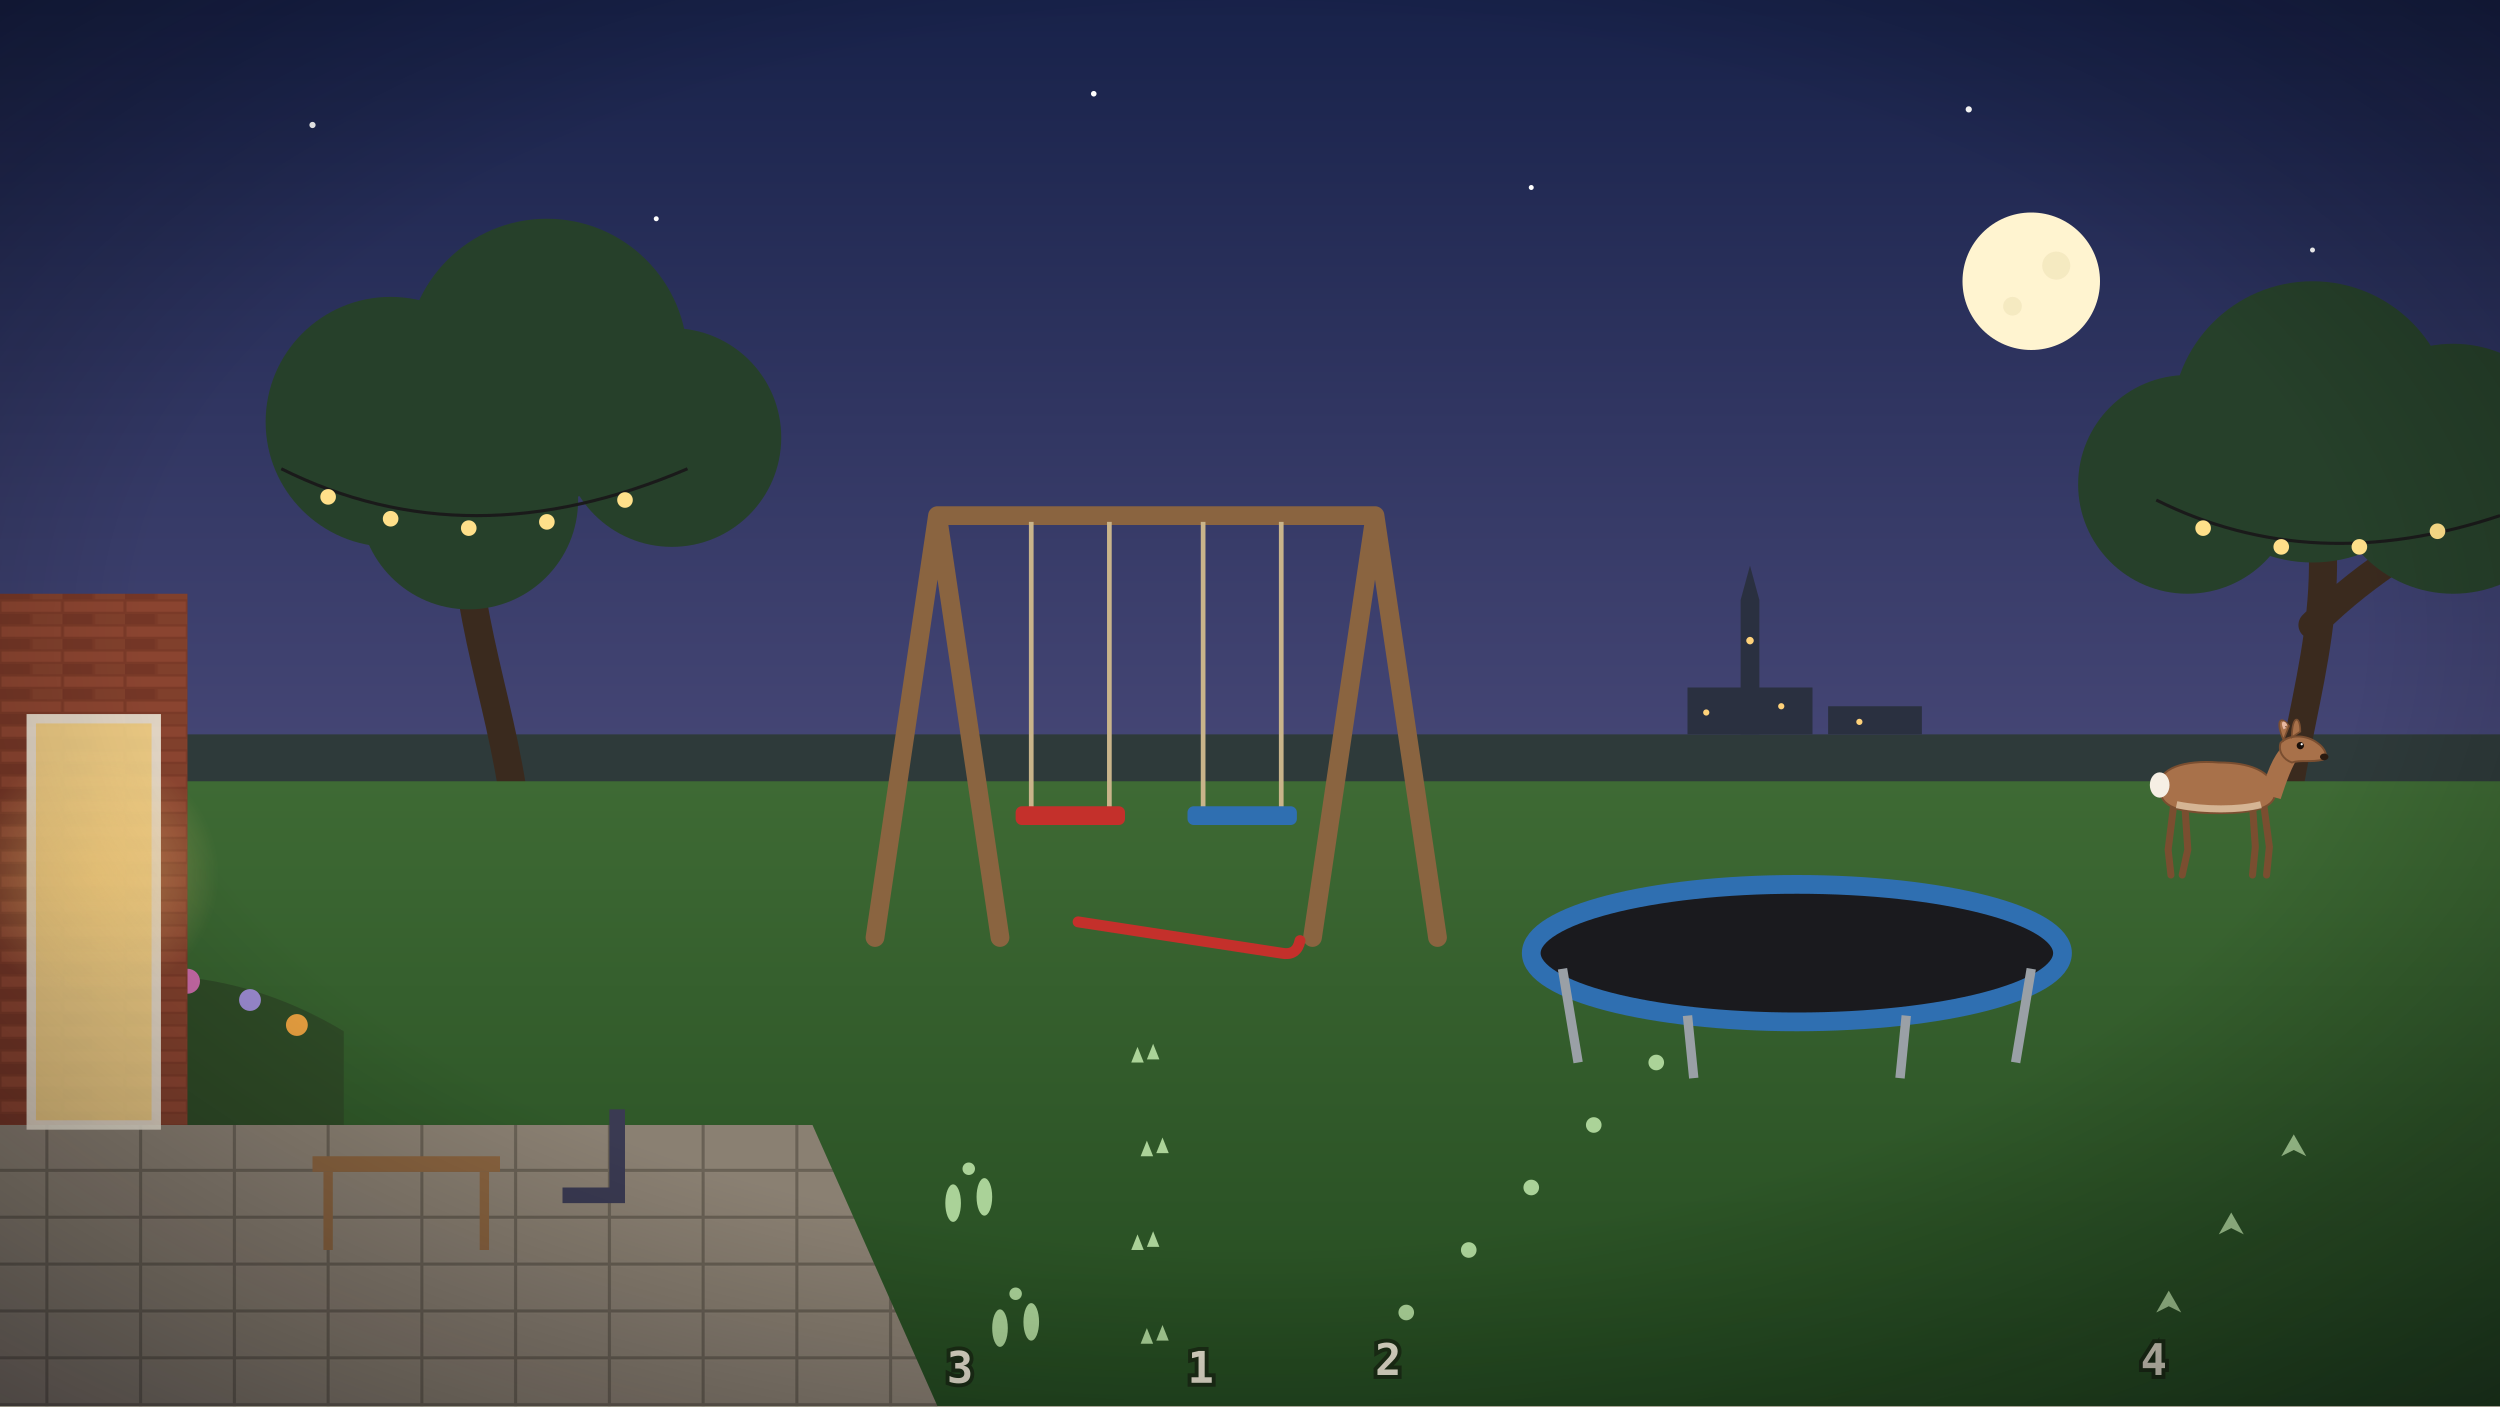
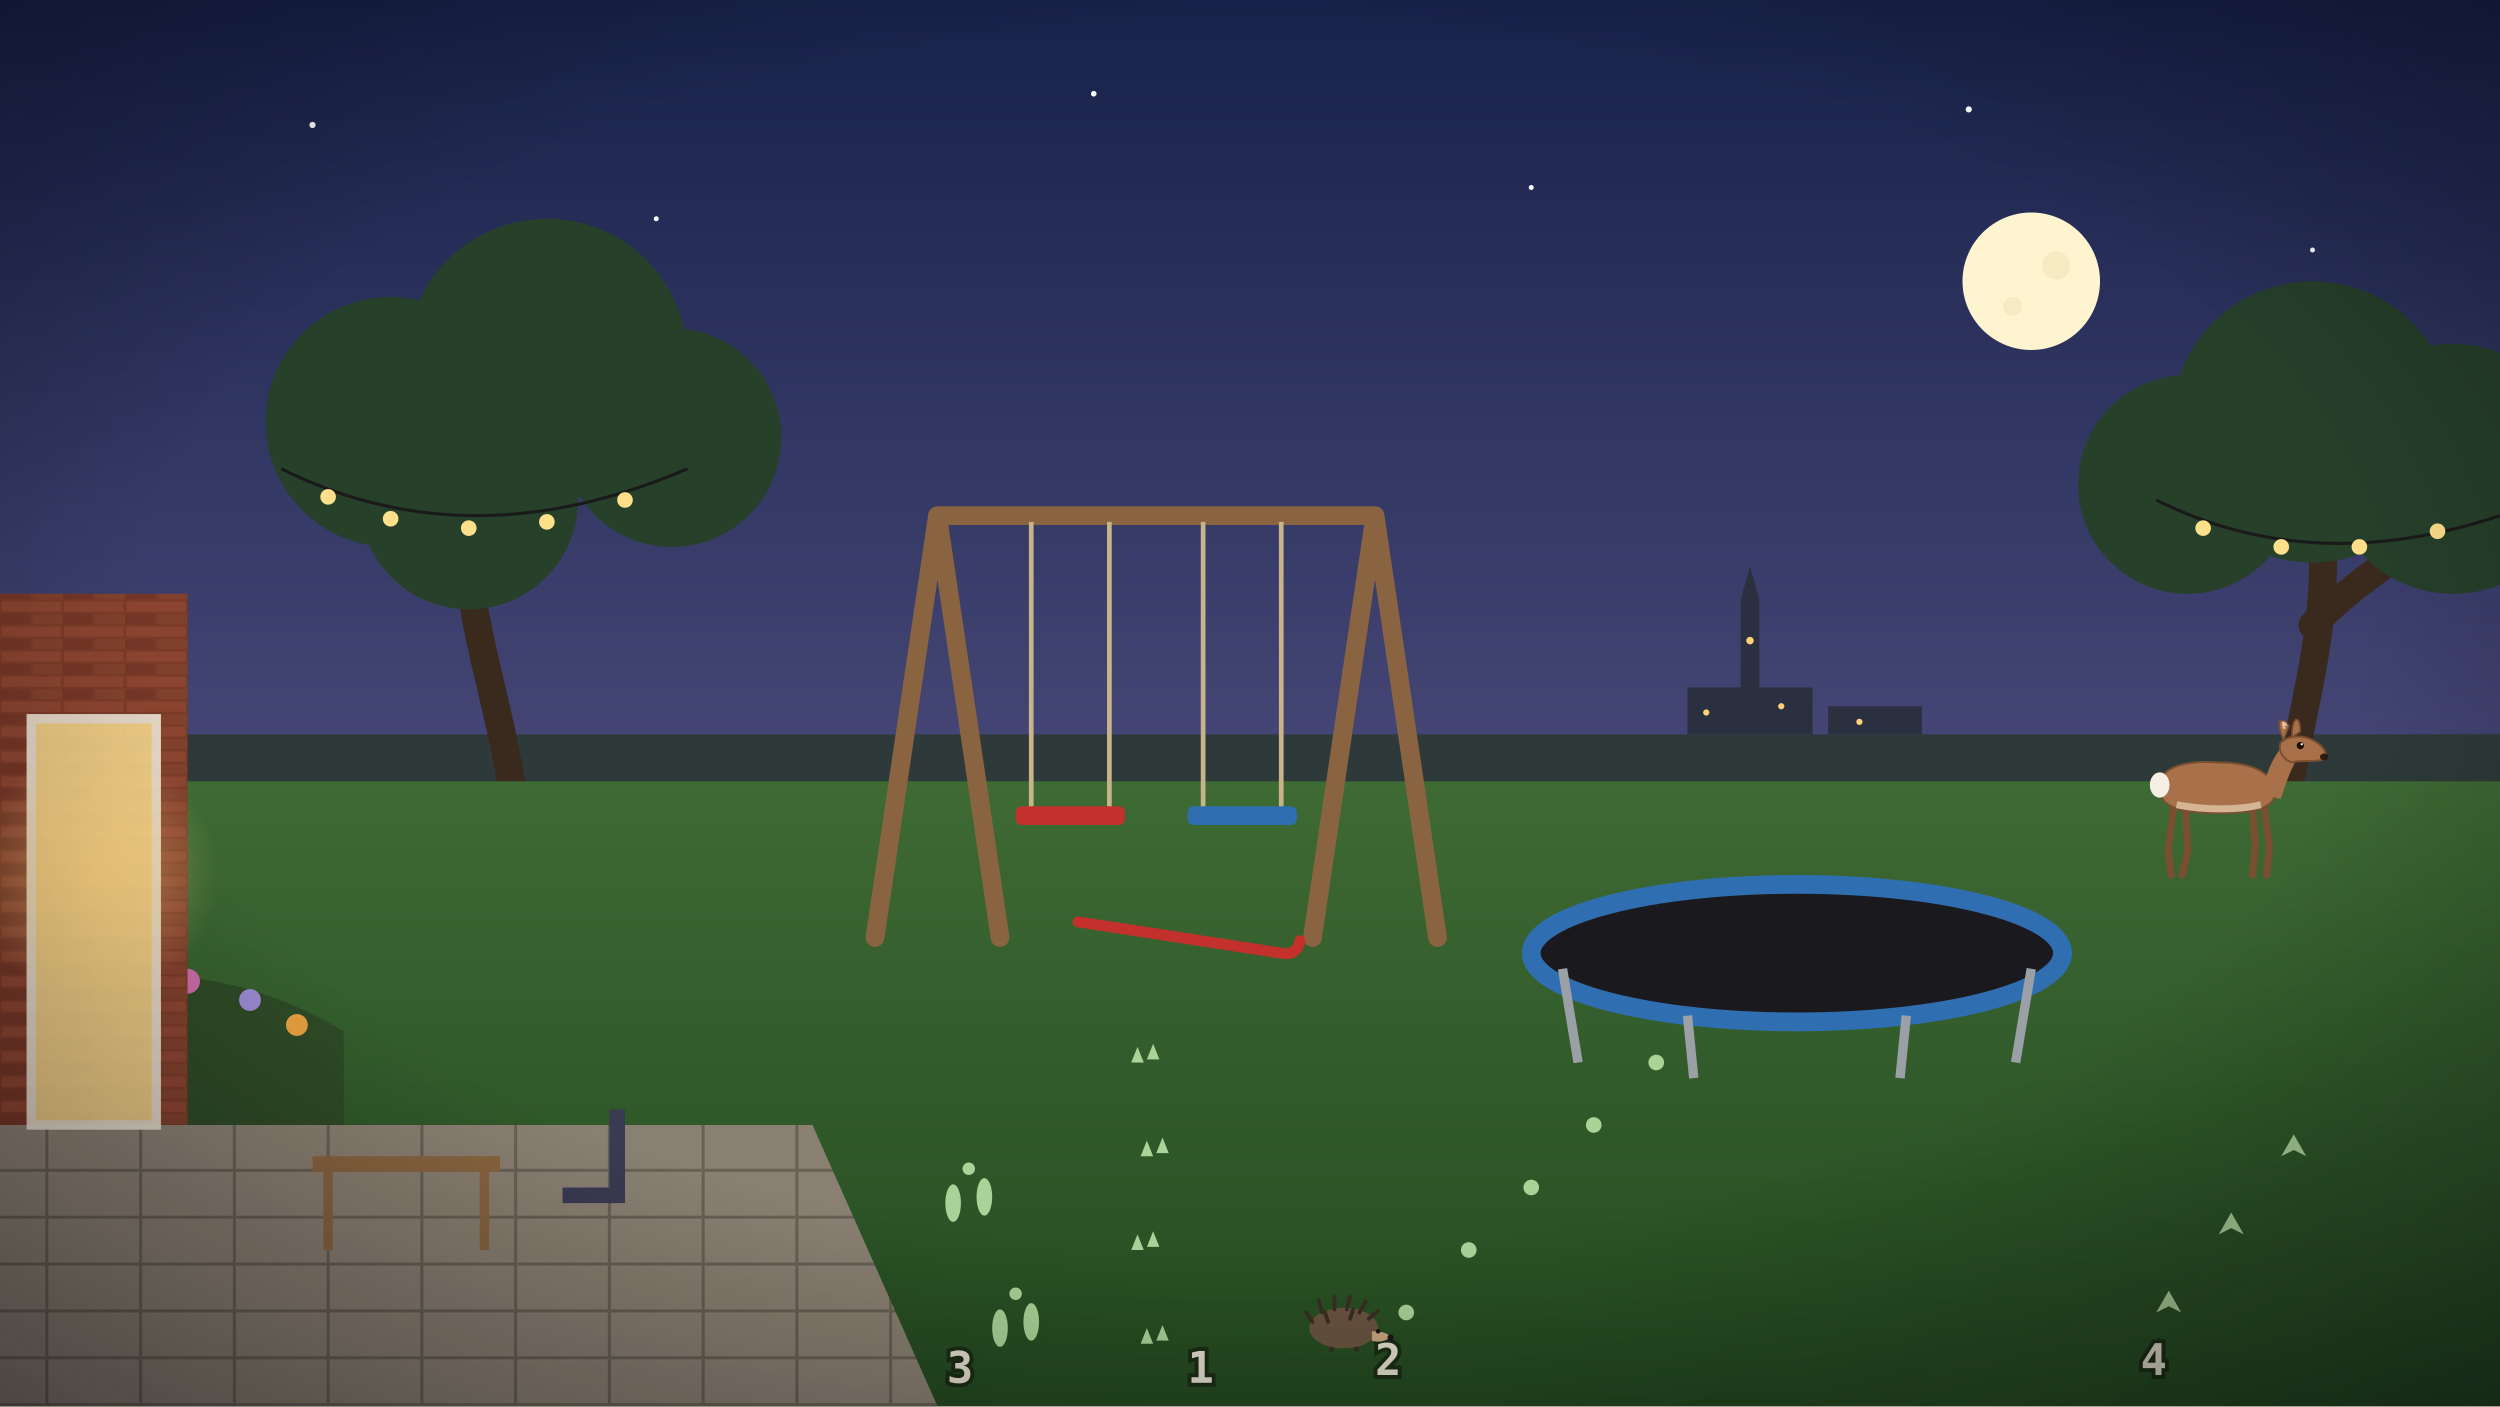
<svg xmlns="http://www.w3.org/2000/svg" class="scene" id="sc-tuin" viewBox="0 0 1600 900" preserveAspectRatio="xMidYMid slice" aria-label="De tuin op het zuiden, bij avond, met het terras, de trampoline en de schommels">
  <defs>
    <linearGradient id="tnSky" x1="0" y1="0" x2="0" y2="1">
      <stop offset="0" stop-color="#18224a" />
      <stop offset=".6" stop-color="#4a4a7a" />
      <stop offset="1" stop-color="#c98a6a" />
    </linearGradient>
    <linearGradient id="tnLawn" x1="0" y1="0" x2="0" y2="1">
      <stop offset="0" stop-color="#3e6a34" />
      <stop offset="1" stop-color="#244a20" />
    </linearGradient>
    <pattern id="tnTiles" width="60" height="30" patternUnits="userSpaceOnUse">
      <rect width="60" height="30" fill="#8a8072" />
      <path d="M0 29 H60 M30 0 V29" stroke="#6a6256" stroke-width="2" />
    </pattern>
    <pattern id="tnBrick" width="40" height="16" patternUnits="userSpaceOnUse">
      <rect width="40" height="16" fill="#7a3a28" />
      <rect x="1" y="1" width="38" height="6.5" fill="#8a4430" />
      <rect x="-19" y="9" width="38" height="6.5" fill="#743626" />
      <rect x="21" y="9" width="38" height="6.5" fill="#80402c" />
    </pattern>
    <radialGradient id="tnGlow" cx=".5" cy=".5" r=".5">
      <stop offset="0" stop-color="#ffd27a" stop-opacity=".5" />
      <stop offset="1" stop-color="#ffd27a" stop-opacity="0" />
    </radialGradient>
    <radialGradient id="tnVign" cx=".5" cy=".45" r=".8">
      <stop offset=".55" stop-color="#000" stop-opacity="0" />
      <stop offset="1" stop-color="#05040e" stop-opacity=".55" />
    </radialGradient>
  </defs>
  <rect width="1600" height="900" fill="url(#tnSky)" />
  <g fill="#fff">
    <circle class="tn-star" cx="200" cy="80" r="2" />
    <circle class="tn-star b" cx="420" cy="140" r="1.6" />
    <circle class="tn-star" cx="700" cy="60" r="1.8" />
    <circle class="tn-star c" cx="980" cy="120" r="1.6" />
    <circle class="tn-star b" cx="1260" cy="70" r="2" />
    <circle class="tn-star" cx="1480" cy="160" r="1.6" />
  </g>
  <circle id="tn-maan" cx="1300" cy="180" r="44" fill="#fff4d0" />
  <circle cx="1316" cy="170" r="9" fill="#efe2b8" opacity=".6" />
  <circle cx="1288" cy="196" r="6" fill="#efe2b8" opacity=".6" />
  <path d="M0 470 H1600 V520 H0Z" fill="#2e3a3a" />
  <g fill="#2a3040">
    <rect x="1080" y="440" width="80" height="30" />
    <rect x="1114" y="384" width="12" height="86" />
    <path d="M1114 384 l6 -22 l6 22z" />
    <rect x="1170" y="452" width="60" height="18" />
  </g>
  <g fill="#ffd27a">
    <circle class="tn-city" cx="1092" cy="456" r="2" />
    <circle class="tn-city b" cx="1140" cy="452" r="2" />
    <circle cx="1120" cy="410" r="2.4" />
    <circle class="tn-city" cx="1190" cy="462" r="2" />
  </g>
  <g>
    <path d="M330 520 C320 440 290 380 300 300 M300 380 C260 340 230 330 200 300 M310 340 C350 300 380 290 420 260" stroke="#3a2a1e" stroke-width="18" fill="none" stroke-linecap="round" />
    <g fill="#26402a">
      <circle cx="250" cy="270" r="80" />
      <circle cx="350" cy="230" r="90" />
      <circle cx="430" cy="280" r="70" />
      <circle cx="300" cy="320" r="70" />
    </g>
    <path d="M1460 540 C1470 450 1500 390 1480 300 M1480 400 C1520 360 1550 350 1580 320" stroke="#3a2a1e" stroke-width="18" fill="none" stroke-linecap="round" />
    <g fill="#26402a">
      <circle cx="1480" cy="270" r="90" />
      <circle cx="1570" cy="300" r="80" />
      <circle cx="1400" cy="310" r="70" />
    </g>
    <g id="tn-lampjes" fill="#ffe08a">
      <path d="M180 300 Q300 360 440 300 M1380 320 Q1480 370 1600 330" stroke="#1a1a1a" stroke-width="2" fill="none" />
      <circle class="tn-bulb" cx="210" cy="318" r="5" />
      <circle class="tn-bulb b" cx="250" cy="332" r="5" />
      <circle class="tn-bulb" cx="300" cy="338" r="5" />
      <circle class="tn-bulb b" cx="350" cy="334" r="5" />
      <circle class="tn-bulb" cx="400" cy="320" r="5" />
      <circle class="tn-bulb b" cx="1410" cy="338" r="5" />
      <circle class="tn-bulb" cx="1460" cy="350" r="5" />
      <circle class="tn-bulb b" cx="1510" cy="350" r="5" />
      <circle class="tn-bulb" cx="1560" cy="340" r="5" />
    </g>
  </g>
  <path d="M0 500 H1600 V900 H0Z" fill="url(#tnLawn)" />
  <g id="tn-schommel">
    <path d="M600 330 L560 600 M600 330 L640 600 M880 330 L840 600 M880 330 L920 600 M600 330 H880" stroke="#8a6440" stroke-width="12" stroke-linecap="round" />
    <g class="tn-swing">
      <path d="M660 334 V520 M710 334 V520" stroke="#c9b48a" stroke-width="3" />
      <rect x="650" y="516" width="70" height="12" rx="4" fill="#c4302b" />
    </g>
    <g class="tn-swing b">
      <path d="M770 334 V520 M820 334 V520" stroke="#c9b48a" stroke-width="3" />
      <rect x="760" y="516" width="70" height="12" rx="4" fill="#2f6fb1" />
    </g>
  </g>
  <g id="tn-tramp">
    <ellipse cx="1150" cy="610" rx="170" ry="44" fill="#1a1a1e" stroke="#2f6fb1" stroke-width="12" />
    <path d="M1000 620 L1010 680 M1300 620 L1290 680 M1080 650 L1084 690 M1220 650 L1216 690" stroke="#9aa0a6" stroke-width="6" />
  </g>
  <g id="tn-sporen" fill="#b8e0a4" opacity=".9">
    <g transform="translate(730 860)">
      <path d="M0 0 l4 -10 l4 10z M10 -2 l4 -10 l4 10z" />
    </g>
    <g transform="translate(724 800)">
      <path d="M0 0 l4 -10 l4 10z M10 -2 l4 -10 l4 10z" />
    </g>
    <g transform="translate(730 740)">
      <path d="M0 0 l4 -10 l4 10z M10 -2 l4 -10 l4 10z" />
    </g>
    <g transform="translate(724 680)">
      <path d="M0 0 l4 -10 l4 10z M10 -2 l4 -10 l4 10z" />
    </g>
    <g>
      <circle cx="900" cy="840" r="5" />
      <circle cx="940" cy="800" r="5" />
      <circle cx="980" cy="760" r="5" />
      <circle cx="1020" cy="720" r="5" />
      <circle cx="1060" cy="680" r="5" />
    </g>
    <g>
      <ellipse cx="640" cy="850" rx="5" ry="12" />
      <ellipse cx="660" cy="846" rx="5" ry="12" />
      <circle cx="650" cy="828" r="4" />
      <ellipse cx="610" cy="770" rx="5" ry="12" />
      <ellipse cx="630" cy="766" rx="5" ry="12" />
      <circle cx="620" cy="748" r="4" />
    </g>
    <g>
      <path d="M1380 840 l8 -14 l8 14 l-8 -4z" />
      <path d="M1420 790 l8 -14 l8 14 l-8 -4z" />
      <path d="M1460 740 l8 -14 l8 14 l-8 -4z" />
    </g>
    <g font-family="IBM Plex Mono, monospace" font-size="28" font-weight="600" fill="#f8f0e0" stroke="#1a2a14" stroke-width="5" paint-order="stroke">
      <text x="760" y="885">1</text>
      <text x="880" y="880">2</text>
      <text x="606" y="885">3</text>
      <text x="1370" y="880">4</text>
    </g>
  </g>
  <g id="tn-koevoet">
    <path d="M690 590 L820 610 q10 2 12 -8" stroke="#c4302b" stroke-width="7" fill="none" stroke-linecap="round" />
  </g>
  <g id="tn-border">
    <path d="M0 640 Q120 600 220 660 V720 H0Z" fill="#2e4a26" />
    <g>
      <circle cx="40" cy="630" r="8" fill="#c86aa8" />
      <circle cx="80" cy="620" r="7" fill="#e8a040" />
      <circle cx="120" cy="628" r="8" fill="#c86aa8" />
      <circle cx="160" cy="640" r="7" fill="#9a8ad0" />
      <circle cx="60" cy="650" r="6" fill="#f6efe2" />
      <circle cx="190" cy="656" r="7" fill="#e8a040" />
    </g>
  </g>
  <g id="tn-terras">
    <path d="M0 720 H520 L600 900 H0Z" fill="url(#tnTiles)" />
    <rect x="0" y="380" width="120" height="340" fill="url(#tnBrick)" />
    <rect x="20" y="460" width="80" height="260" fill="#f2d48a" opacity=".9" stroke="#e9e2d2" stroke-width="6" />
    <circle cx="60" cy="560" r="80" fill="url(#tnGlow)" />
    <g>
      <rect x="200" y="740" width="120" height="10" fill="#8a6440" />
      <path d="M210 750 v50 M310 750 v50" stroke="#8a6440" stroke-width="6" />
      <path d="M360 770 h40 v-60 h-10 v50 h-30z" fill="#3a3a52" />
    </g>
  </g>
+   <g id="tn-egel">
+     <g class="tn-egelwalk">
+       <g transform="translate(860 860)">
+         <ellipse cx="0" cy="-10" rx="22" ry="13" fill="#6a5440" />
+         <path d="M-20 -14 l-4 -6 M-14 -20 l-2 -8 M-6 -22 l0 -8 M2 -22 l2 -8 M10 -20 l4 -7 M16 -16 l6 -5 M-10 -14 l-2 -6 M4 -16 l2 -6" stroke="#3a2e22" stroke-width="2.5" stroke-linecap="round" />
+         <path d="M18 -8 q10 0 12 4 q-6 4 -12 2z" fill="#c9a882" />
+         <circle cx="30" cy="-4" r="2" fill="#1a1a1a" />
+         <circle cx="22" cy="-8" r="1.5" fill="#1a1a1a" />
+         <path d="M-8 2 v3 M8 2 v3" stroke="#3a2e22" stroke-width="3" />
+       </g>
+     </g>
+   </g>
  <g id="tn-ree" class="tn-ree">
-     <g transform="translate(1420 560)">
-       <g transform="translate(0 0) scale(0.9 0.9)">
-         <path d="M-32 -50 L-36 -18 L-34 0 M-24 -48 L-22 -18 L-26 0 M24 -50 L26 -20 L24 0 M32 -50 L36 -20 L34 0" stroke="#7a4e30" stroke-width="5" fill="none" stroke-linecap="round" />
-         <path d="M-42 -62 C-44 -76 -24 -82 0 -80 C22 -80 36 -74 40 -62 C42 -50 32 -44 0 -44 C-28 -44 -42 -48 -42 -62Z" fill="#a8714a" stroke="#7a4e30" stroke-width="1.4" />
-         <path d="M-30 -50 C-10 -46 14 -46 30 -50" stroke="#e8d2b4" stroke-width="5" fill="none" opacity=".7" />
-         <ellipse cx="-42" cy="-64" rx="7" ry="9" fill="#f6efe4" />
-         <g id="tn-reehead">
-           <g>
-             <path d="M30 -58 C34 -72 38 -84 46 -92 L58 -86 C52 -78 48 -66 44 -54Z" fill="#a8714a" />
-             <path d="M44 -94 C50 -100 62 -100 70 -94 C76 -90 78 -84 74 -82 C66 -80 58 -82 52 -80 C46 -82 42 -88 44 -94Z" fill="#a8714a" stroke="#7a4e30" stroke-width="1.4" />
-             <ellipse cx="75" cy="-84" rx="3" ry="2.4" fill="#2a1a10" />
-             <circle cx="58" cy="-92" r="2.6" fill="#1a100a" />
-             <circle cx="59" cy="-93" r=".8" fill="#fff" />
-             <path d="M46 -96 C40 -110 44 -114 50 -106Z M52 -98 C52 -114 58 -114 58 -102Z" fill="#a8714a" stroke="#7a4e30" stroke-width="1.2" />
-             <path d="M47 -104 C45 -108 46 -110 48 -106" stroke="#e8b8a0" stroke-width="2" />
+     <g class="ree-walk walking" style="--walk:-220px;--walkt:24s">
+       <g transform="translate(1420 560)">
+         <g transform="translate(0 0) scale(0.9 0.9)">
+           <path class="rleg a" d="M-32 -50 L-36 -18 L-34 0" stroke="#7a4e30" stroke-width="5" fill="none" stroke-linecap="round" />
+           <path class="rleg b" d="M-24 -48 L-22 -18 L-26 0" stroke="#7a4e30" stroke-width="5" fill="none" stroke-linecap="round" />
+           <path class="rleg b" d="M24 -50 L26 -20 L24 0" stroke="#7a4e30" stroke-width="5" fill="none" stroke-linecap="round" />
+           <path class="rleg a" d="M32 -50 L36 -20 L34 0" stroke="#7a4e30" stroke-width="5" fill="none" stroke-linecap="round" />
+           <path d="M-42 -62 C-44 -76 -24 -82 0 -80 C22 -80 36 -74 40 -62 C42 -50 32 -44 0 -44 C-28 -44 -42 -48 -42 -62Z" fill="#a8714a" stroke="#7a4e30" stroke-width="1.4" />
+           <path d="M-30 -50 C-10 -46 14 -46 30 -50" stroke="#e8d2b4" stroke-width="5" fill="none" opacity=".7" />
+           <ellipse cx="-42" cy="-64" rx="7" ry="9" fill="#f6efe4" />
+           <g id="tn-reehead">
+             <g>
+               <path d="M30 -58 C34 -72 38 -84 46 -92 L58 -86 C52 -78 48 -66 44 -54Z" fill="#a8714a" />
+               <path d="M44 -94 C50 -100 62 -100 70 -94 C76 -90 78 -84 74 -82 C66 -80 58 -82 52 -80 C46 -82 42 -88 44 -94Z" fill="#a8714a" stroke="#7a4e30" stroke-width="1.4" />
+               <ellipse cx="75" cy="-84" rx="3" ry="2.4" fill="#2a1a10" />
+               <circle cx="58" cy="-92" r="2.6" fill="#1a100a" />
+               <circle cx="59" cy="-93" r=".8" fill="#fff" />
+               <path d="M46 -96 C40 -110 44 -114 50 -106Z M52 -98 C52 -114 58 -114 58 -102Z" fill="#a8714a" stroke="#7a4e30" stroke-width="1.2" />
+               <path d="M47 -104 C45 -108 46 -110 48 -106" stroke="#e8b8a0" stroke-width="2" />
+             </g>
          </g>
        </g>
      </g>
    </g>
  </g>
  <rect width="1600" height="900" fill="url(#tnVign)" pointer-events="none" />
  <g class="hits">
    <rect class="hit" data-hs="naarbinnen" data-label="De glazen deur terug naar de zaal" x="14" y="454" width="92" height="266" fill="transparent" />
    <rect class="hit" data-hs="sporen" data-label="Sporen in het gras" x="200" y="620" width="1300" height="40" fill="transparent" />
    <rect class="hit" data-hs="sporen" data-label="Sporen in het gras" x="200" y="690" width="1300" height="200" fill="transparent" />
    <rect class="hit" data-hs="schommel" data-label="De schommels" x="560" y="320" width="370" height="280" fill="transparent" />
    <rect class="hit" id="hit-koevoet" data-hs="koevoet" data-label="Iets roods in het gras" x="680" y="580" width="160" height="40" fill="transparent" />
    <rect class="hit" data-hs="tramp" data-label="De trampoline" x="980" y="560" width="340" height="110" fill="transparent" />
-     <rect class="hit" data-hs="tnree" data-label="De ree" x="1380" y="490" width="120" height="80" fill="transparent" />
+     <rect class="hit" data-hs="tnree" data-label="De ree, die in het maanlicht door de tuin loopt" x="1160" y="486" width="350" height="84" fill="transparent" />
+     <rect class="hit" data-hs="terras" data-label="Het terras op het zuiden" x="150" y="726" width="300" height="100" fill="transparent" />
+     <rect class="hit" data-hs="sterren" data-label="De sterren" x="150" y="40" width="900" height="120" fill="transparent" />
+     <rect class="hit" data-hs="egel" data-label="Een egel in het gras" x="760" y="820" width="260" height="60" fill="transparent" />
    <rect class="hit" data-hs="maan" data-label="De maan" x="1250" y="130" width="100" height="100" fill="transparent" />
-     <rect class="hit" data-hs="stad2" data-label="Lichtjes in de verte" x="1060" y="360" width="180" height="110" fill="transparent" />
+     <rect class="hit" data-hs="stad2" data-label="De lichtjes van Groningen en de Martinitoren" x="1060" y="360" width="180" height="110" fill="transparent" />
    <rect class="hit" data-hs="border" data-label="De bloemenborder" x="0" y="600" width="220" height="80" fill="transparent" />
    <rect class="hit" data-hs="bomen" data-label="Fruitbomen met lampjes" x="170" y="180" width="300" height="200" fill="transparent" />
  </g>
</svg>
